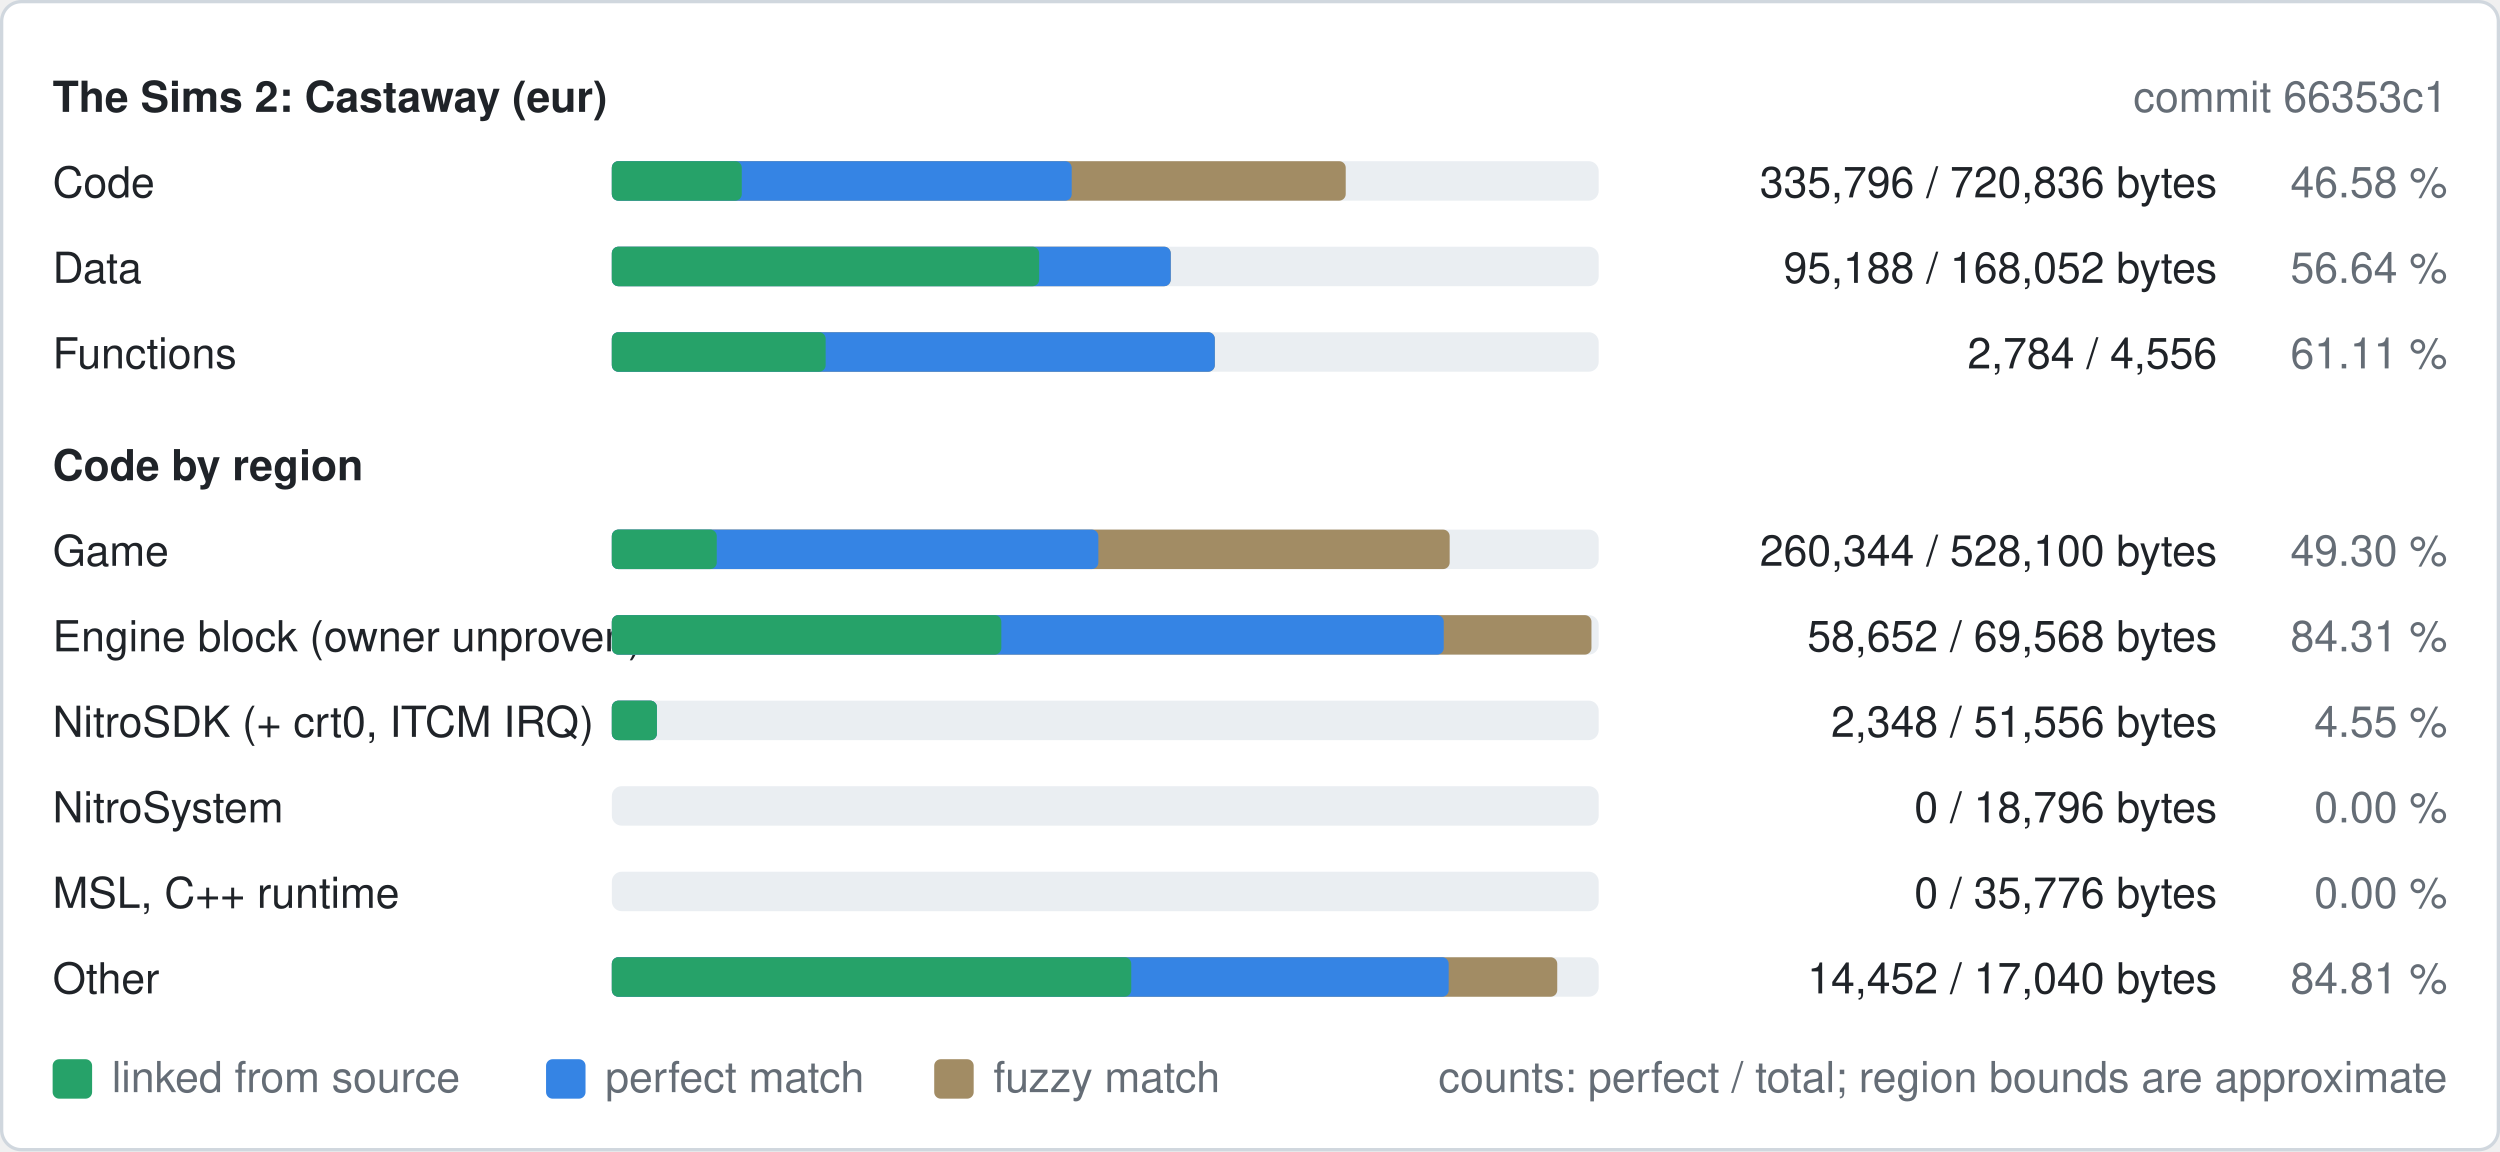
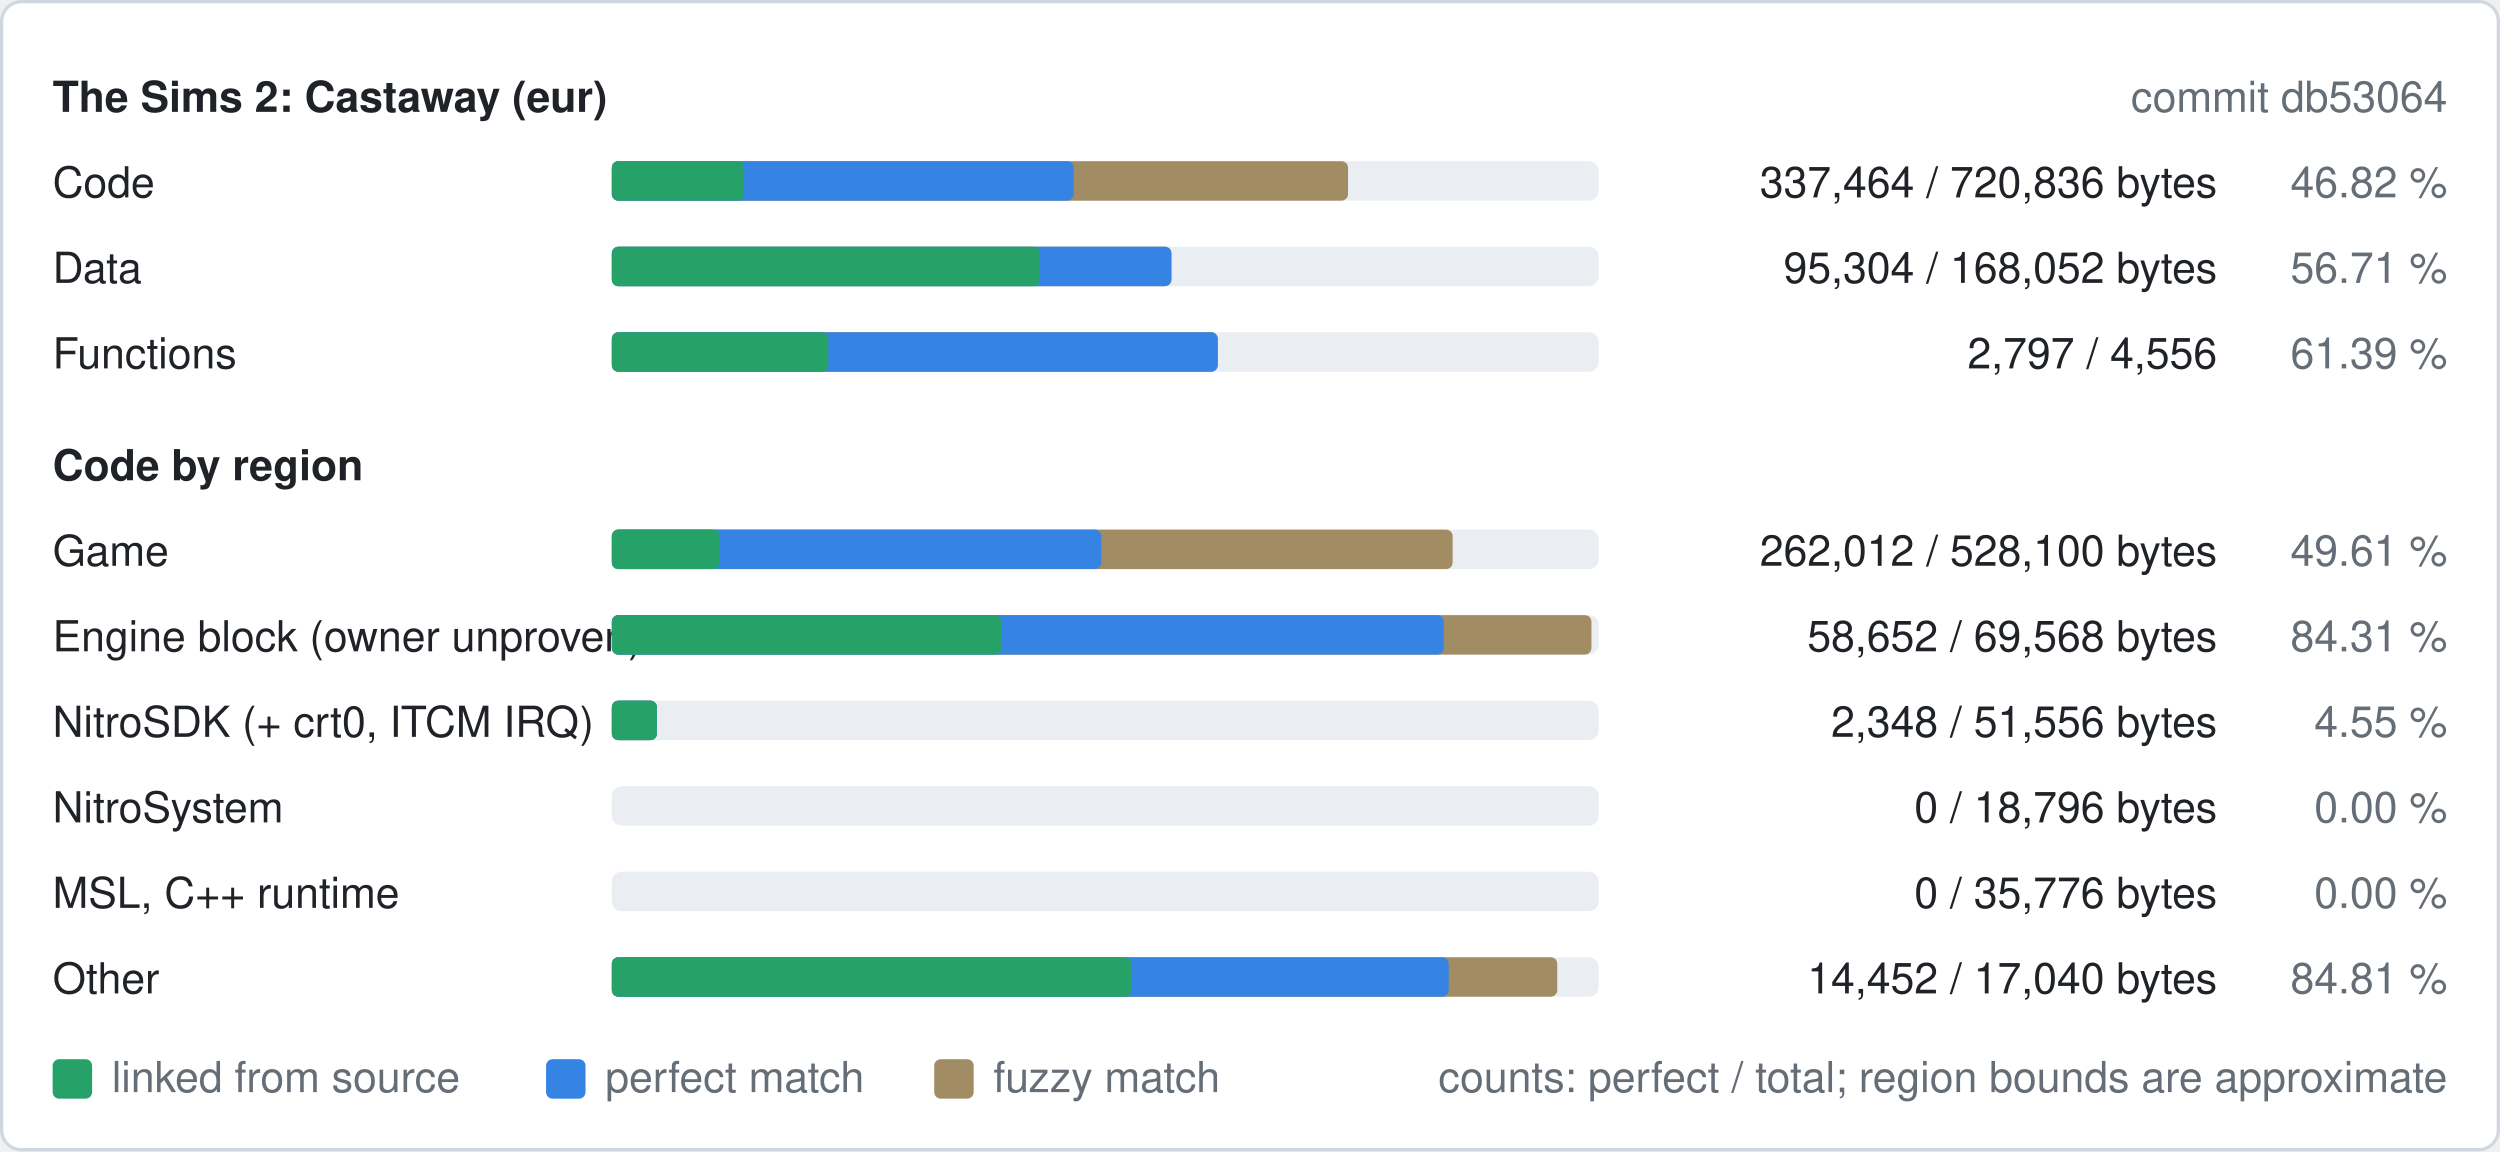
<svg xmlns="http://www.w3.org/2000/svg" width="760" height="350" viewBox="0 0 760 350" role="img" aria-label="Decompilation progress of eur">
  <style>
text{font-family:-apple-system,BlinkMacSystemFont,"Segoe UI",Helvetica,Arial,sans-serif;font-size:13px}
.b{font-weight:600}
.bg{fill:#ffffff;stroke:#d0d7de}.t{fill:#1f2328}.m{fill:#656d76}.track{fill:#eaeef2}.fuzzy{fill:#a28c64}.perfect{fill:#3584e4}.linked{fill:#26a269}
@media (prefers-color-scheme: dark){.bg{fill:#0d1117;stroke:#30363d}.t{fill:#e6edf3}.m{fill:#8d96a0}.track{fill:#21262d}.fuzzy{fill:#a28c64}.perfect{fill:#3584e4}.linked{fill:#2ec27e}}
</style>
  <rect class="bg" x="0.5" y="0.5" width="759" height="349" rx="6" />
  <text class="t b" x="16" y="34">The Sims 2: Castaway (eur)</text>
-   <text class="m" x="744" y="34" text-anchor="end">commit 66353c1</text>
+   <text class="m" x="744" y="34" text-anchor="end">commit db53064</text>
  <text class="t" x="16" y="60">Code</text>
  <rect class="track" x="186" y="49" width="300" height="12" rx="3" />
-   <rect class="fuzzy" x="186" y="49" width="223.1" height="12" rx="2" />
-   <rect class="perfect" x="186" y="49" width="139.8" height="12" rx="2" />
-   <rect class="linked" x="186" y="49" width="39.5" height="12" rx="2" />
-   <text class="t" x="674" y="60" text-anchor="end">335,796 / 720,836 bytes</text>
-   <text class="m" x="744" y="60" text-anchor="end">46.58 %</text>
+   <rect class="fuzzy" x="186" y="49" width="223.8" height="12" rx="2" />
+   <rect class="perfect" x="186" y="49" width="140.4" height="12" rx="2" />
+   <rect class="linked" x="186" y="49" width="40.2" height="12" rx="2" />
+   <text class="t" x="674" y="60" text-anchor="end">337,464 / 720,836 bytes</text>
+   <text class="m" x="744" y="60" text-anchor="end">46.82 %</text>
  <text class="t" x="16" y="86">Data</text>
  <rect class="track" x="186" y="75" width="300" height="12" rx="3" />
-   <rect class="fuzzy" x="186" y="75" width="169.9" height="12" rx="2" />
-   <rect class="perfect" x="186" y="75" width="169.9" height="12" rx="2" />
-   <rect class="linked" x="186" y="75" width="129.9" height="12" rx="2" />
-   <text class="t" x="674" y="86" text-anchor="end">95,188 / 168,052 bytes</text>
-   <text class="m" x="744" y="86" text-anchor="end">56.64 %</text>
+   <rect class="fuzzy" x="186" y="75" width="170.1" height="12" rx="2" />
+   <rect class="perfect" x="186" y="75" width="170.1" height="12" rx="2" />
+   <rect class="linked" x="186" y="75" width="130.1" height="12" rx="2" />
+   <text class="t" x="674" y="86" text-anchor="end">95,304 / 168,052 bytes</text>
+   <text class="m" x="744" y="86" text-anchor="end">56.71 %</text>
  <text class="t" x="16" y="112">Functions</text>
  <rect class="track" x="186" y="101" width="300" height="12" rx="3" />
-   <rect class="fuzzy" x="186" y="101" width="183.3" height="12" rx="2" />
-   <rect class="perfect" x="186" y="101" width="183.3" height="12" rx="2" />
-   <rect class="linked" x="186" y="101" width="65.0" height="12" rx="2" />
-   <text class="t" x="674" y="112" text-anchor="end">2,784 / 4,556</text>
-   <text class="m" x="744" y="112" text-anchor="end">61.11 %</text>
+   <rect class="fuzzy" x="186" y="101" width="184.2" height="12" rx="2" />
+   <rect class="perfect" x="186" y="101" width="184.2" height="12" rx="2" />
+   <rect class="linked" x="186" y="101" width="65.8" height="12" rx="2" />
+   <text class="t" x="674" y="112" text-anchor="end">2,797 / 4,556</text>
+   <text class="m" x="744" y="112" text-anchor="end">61.39 %</text>
  <text class="t b" x="16" y="146">Code by region</text>
  <text class="t" x="16" y="172">Game</text>
  <rect class="track" x="186" y="161" width="300" height="12" rx="3" />
-   <rect class="fuzzy" x="186" y="161" width="254.7" height="12" rx="2" />
-   <rect class="perfect" x="186" y="161" width="147.9" height="12" rx="2" />
-   <rect class="linked" x="186" y="161" width="31.9" height="12" rx="2" />
-   <text class="t" x="674" y="172" text-anchor="end">260,344 / 528,100 bytes</text>
-   <text class="m" x="744" y="172" text-anchor="end">49.30 %</text>
+   <rect class="fuzzy" x="186" y="161" width="255.6" height="12" rx="2" />
+   <rect class="perfect" x="186" y="161" width="148.8" height="12" rx="2" />
+   <rect class="linked" x="186" y="161" width="32.8" height="12" rx="2" />
+   <text class="t" x="674" y="172" text-anchor="end">262,012 / 528,100 bytes</text>
+   <text class="m" x="744" y="172" text-anchor="end">49.61 %</text>
  <text class="t" x="16" y="198">Engine block (owner unproven)</text>
  <rect class="track" x="186" y="187" width="300" height="12" rx="3" />
  <rect class="fuzzy" x="186" y="187" width="297.8" height="12" rx="2" />
  <rect class="perfect" x="186" y="187" width="252.9" height="12" rx="2" />
  <rect class="linked" x="186" y="187" width="118.4" height="12" rx="2" />
  <text class="t" x="674" y="198" text-anchor="end">58,652 / 69,568 bytes</text>
  <text class="m" x="744" y="198" text-anchor="end">84.31 %</text>
  <text class="t" x="16" y="224">NitroSDK (+ crt0, ITCM IRQ)</text>
  <rect class="track" x="186" y="213" width="300" height="12" rx="3" />
  <rect class="fuzzy" x="186" y="213" width="13.7" height="12" rx="2" />
  <rect class="perfect" x="186" y="213" width="13.7" height="12" rx="2" />
  <rect class="linked" x="186" y="213" width="13.7" height="12" rx="2" />
  <text class="t" x="674" y="224" text-anchor="end">2,348 / 51,556 bytes</text>
  <text class="m" x="744" y="224" text-anchor="end">4.55 %</text>
  <text class="t" x="16" y="250">NitroSystem</text>
  <rect class="track" x="186" y="239" width="300" height="12" rx="3" />
  <text class="t" x="674" y="250" text-anchor="end">0 / 18,796 bytes</text>
  <text class="m" x="744" y="250" text-anchor="end">0.00 %</text>
  <text class="t" x="16" y="276">MSL, C++ runtime</text>
  <rect class="track" x="186" y="265" width="300" height="12" rx="3" />
  <text class="t" x="674" y="276" text-anchor="end">0 / 35,776 bytes</text>
  <text class="m" x="744" y="276" text-anchor="end">0.00 %</text>
  <text class="t" x="16" y="302">Other</text>
  <rect class="track" x="186" y="291" width="300" height="12" rx="3" />
  <rect class="fuzzy" x="186" y="291" width="287.4" height="12" rx="2" />
  <rect class="perfect" x="186" y="291" width="254.4" height="12" rx="2" />
  <rect class="linked" x="186" y="291" width="157.9" height="12" rx="2" />
  <text class="t" x="674" y="302" text-anchor="end">14,452 / 17,040 bytes</text>
  <text class="m" x="744" y="302" text-anchor="end">84.81 %</text>
  <rect class="linked" x="16" y="322" width="12" height="12" rx="2" />
  <text class="m" x="34" y="332">linked from source</text>
  <rect class="perfect" x="166" y="322" width="12" height="12" rx="2" />
  <text class="m" x="184" y="332">perfect match</text>
  <rect class="fuzzy" x="284" y="322" width="12" height="12" rx="2" />
  <text class="m" x="302" y="332">fuzzy match</text>
  <text class="m" x="744" y="332" text-anchor="end">counts: perfect / total; region bounds are approximate</text>
</svg>
